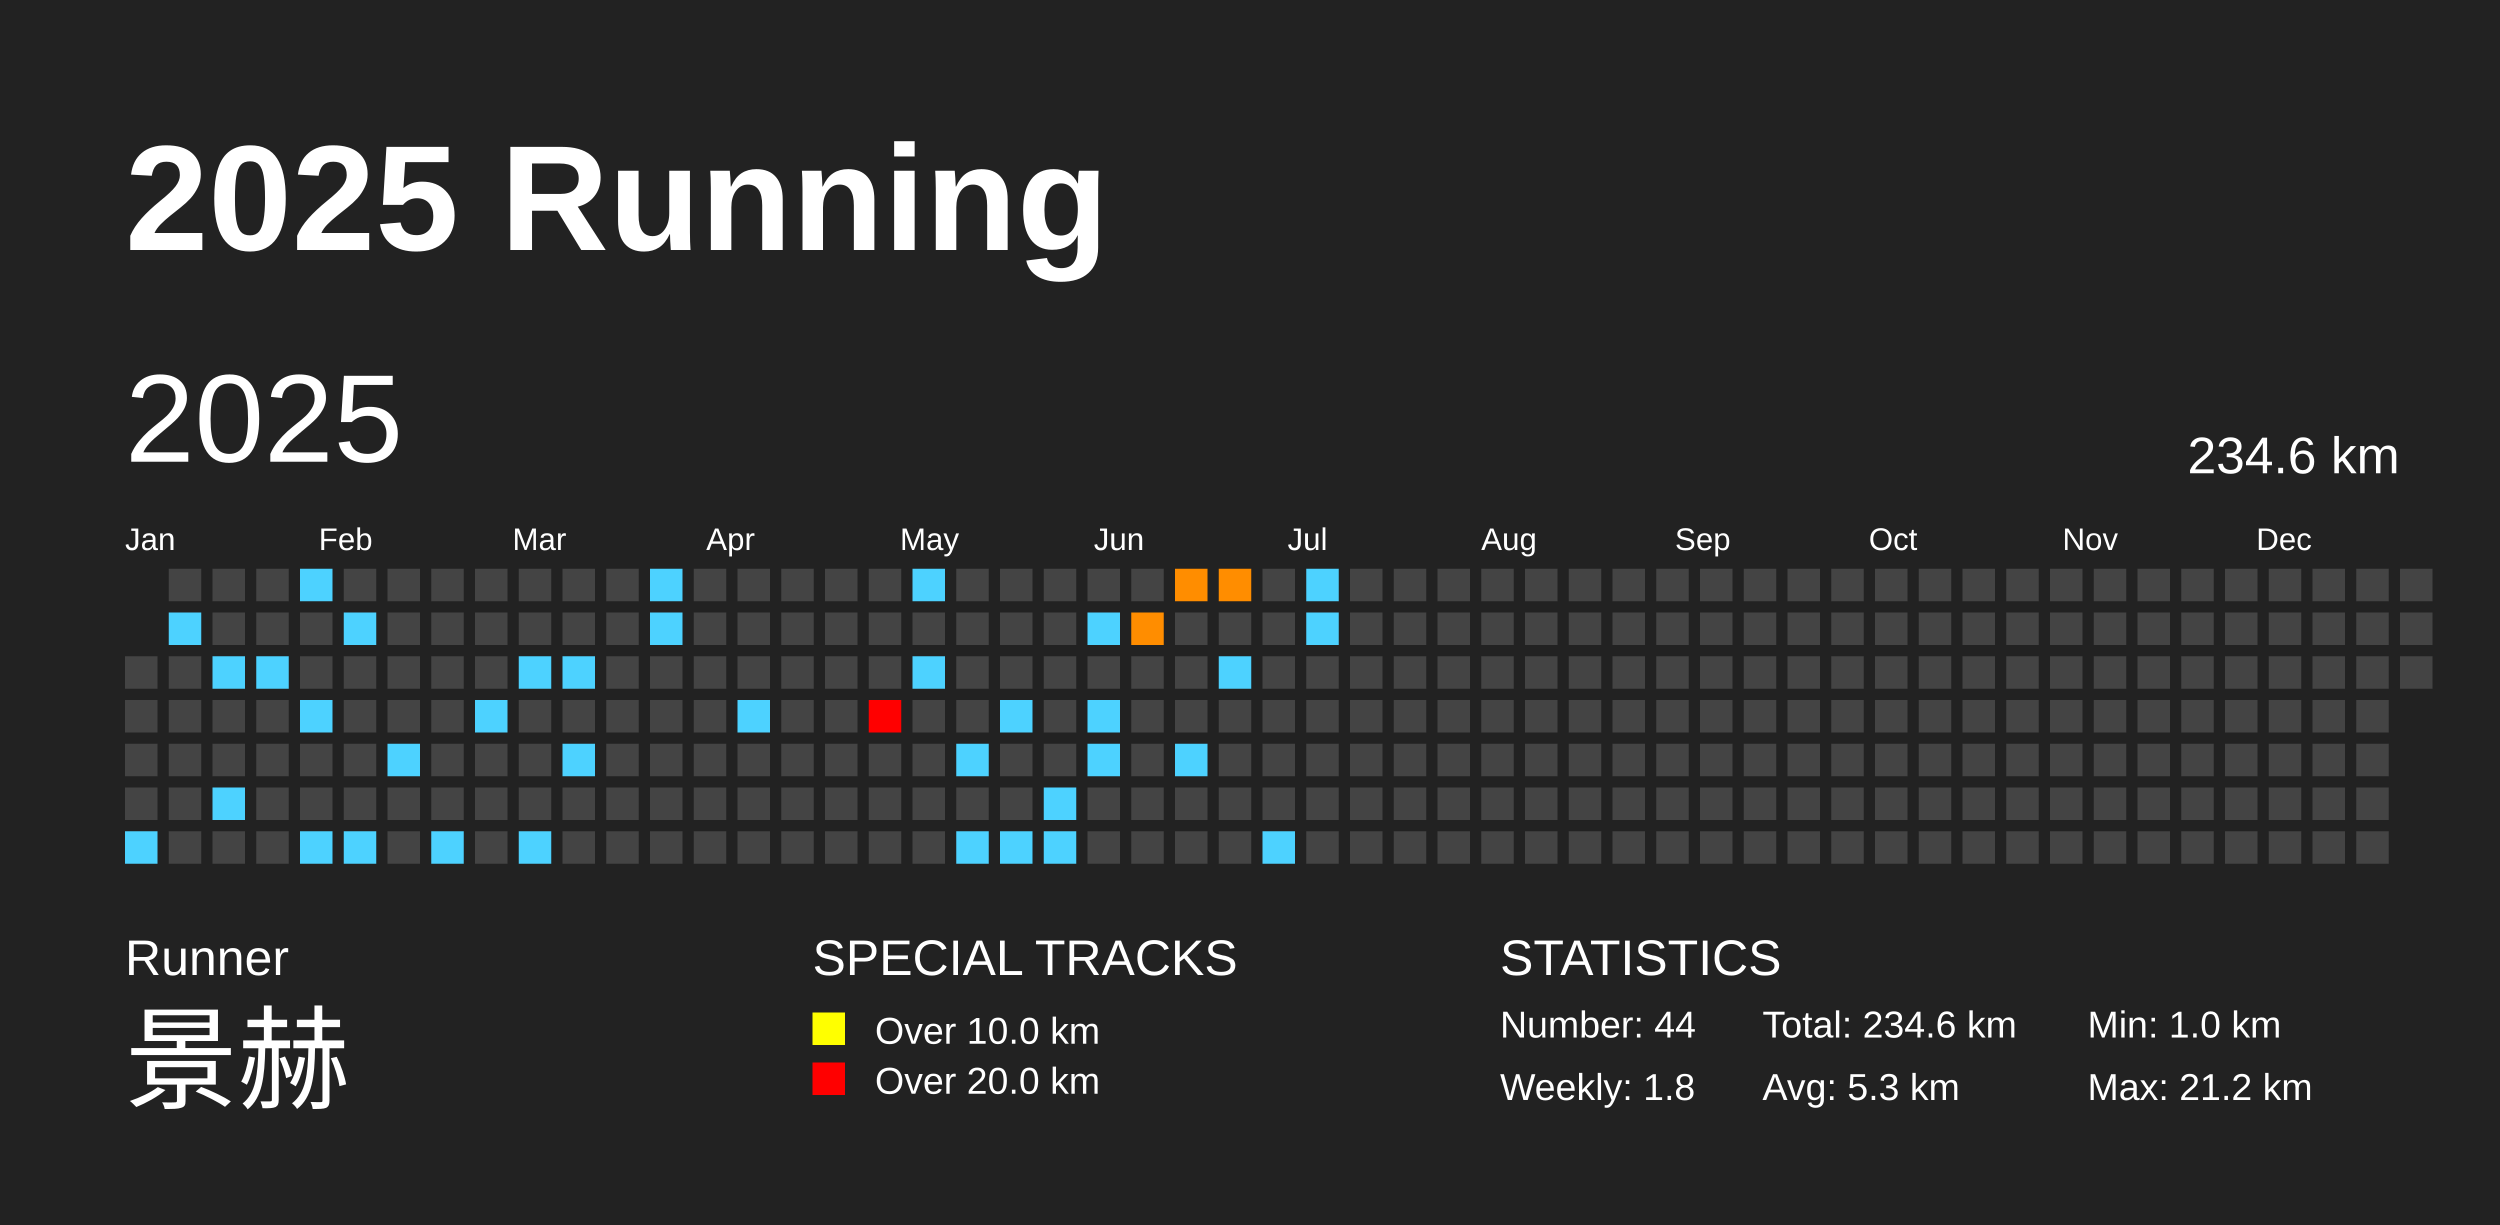
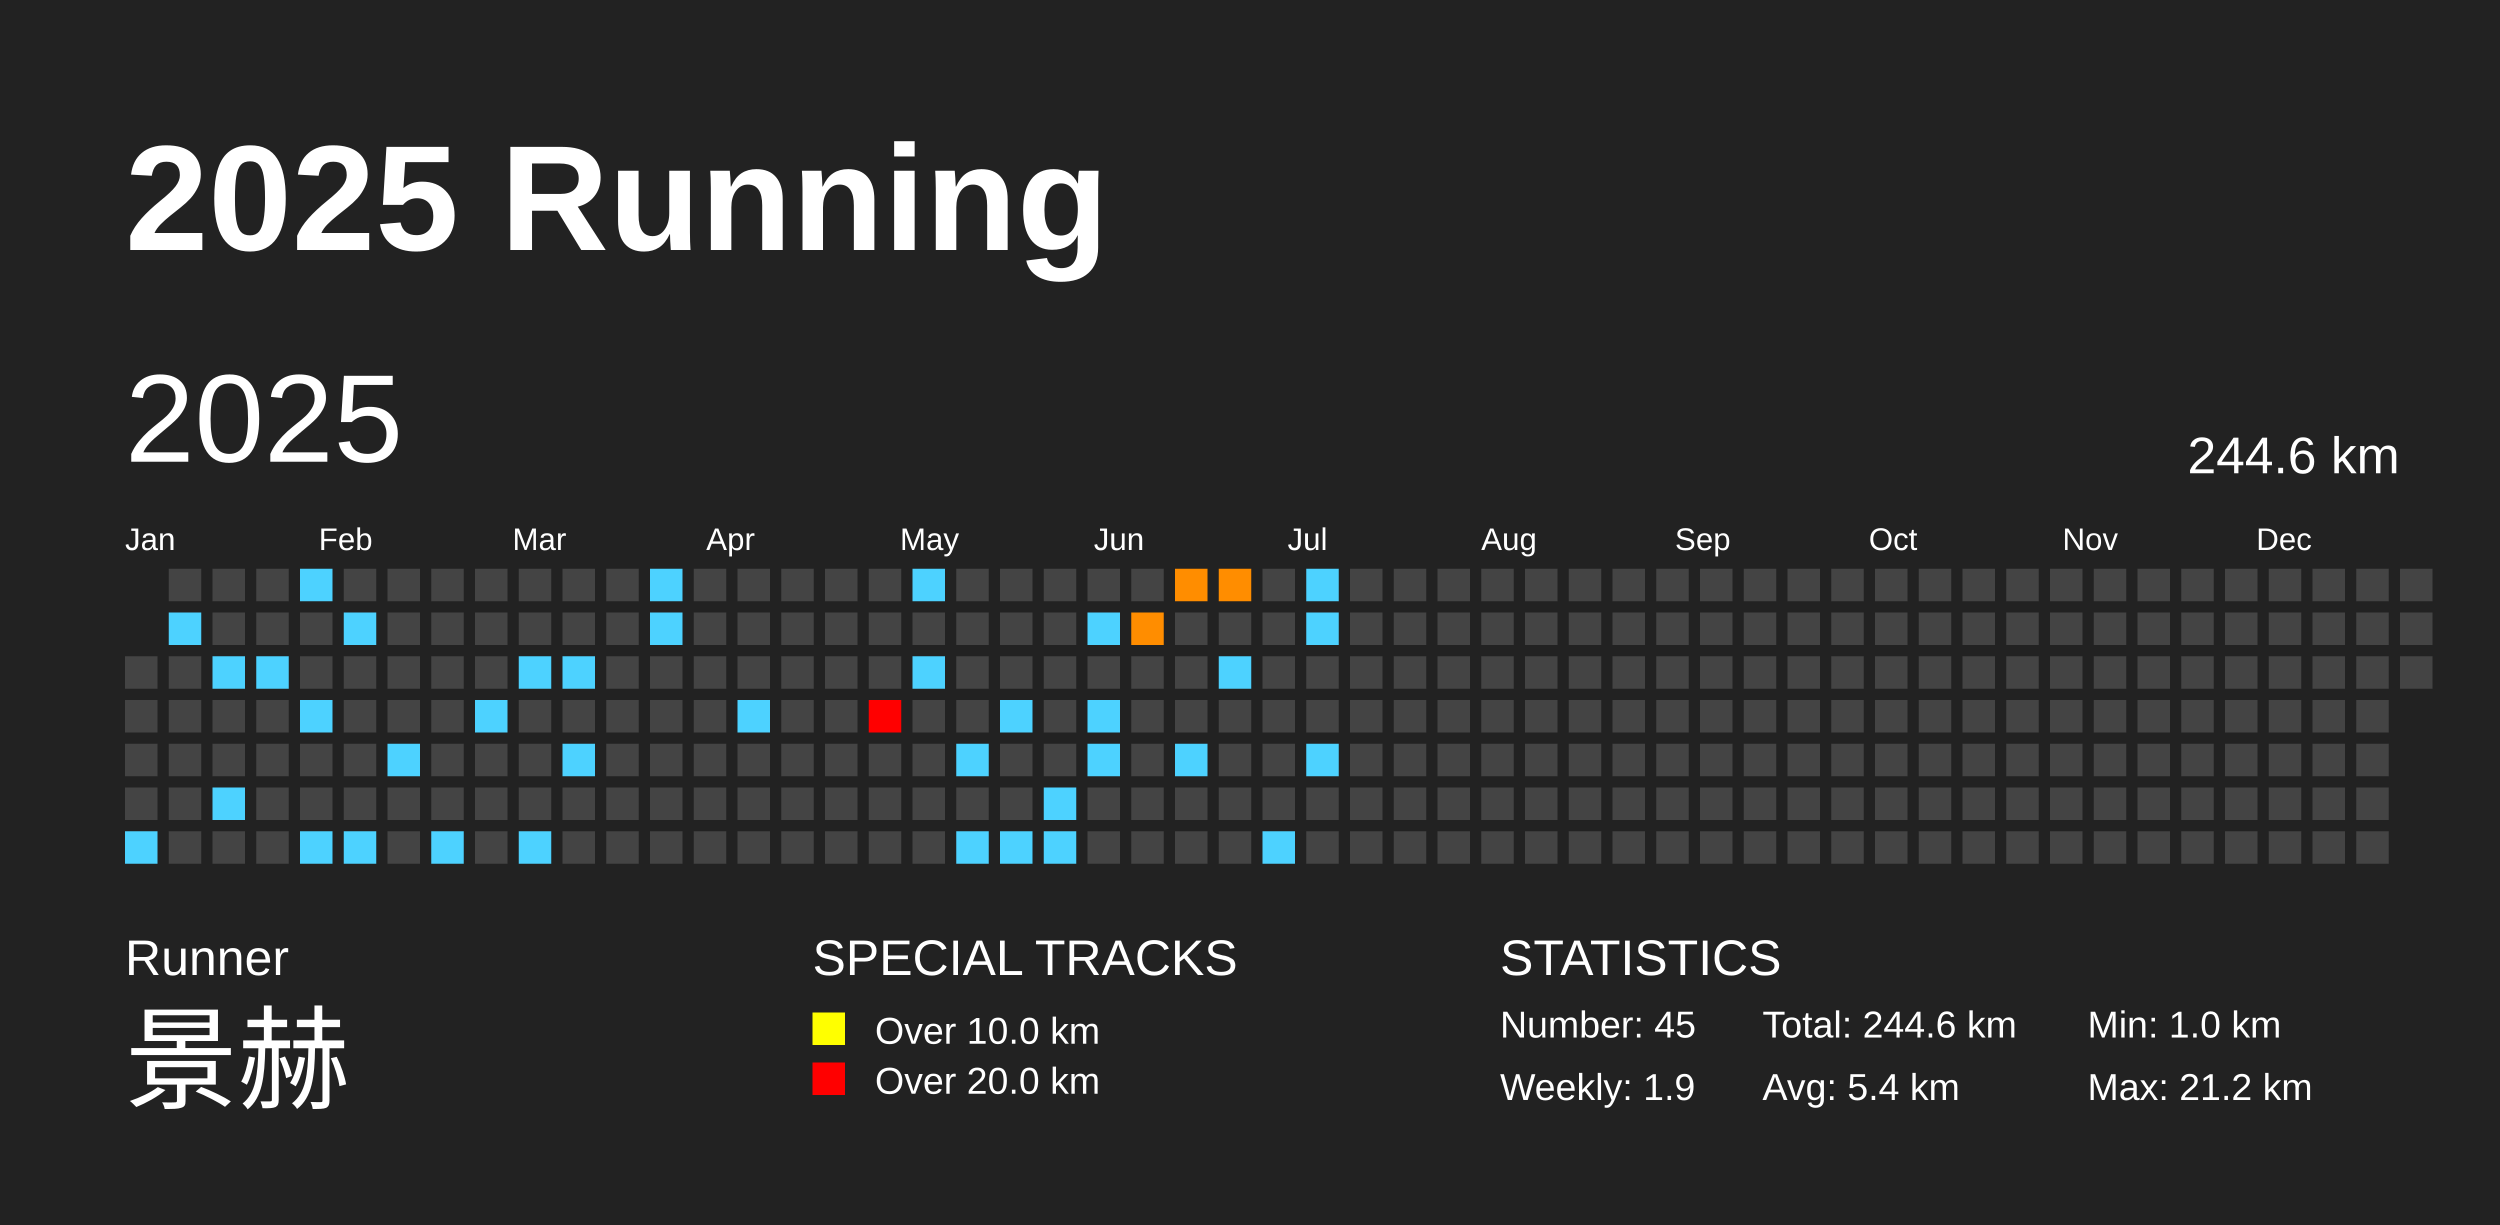
<svg xmlns="http://www.w3.org/2000/svg" baseProfile="full" height="98mm" version="1.1" viewBox="0,0,200,98" width="200mm">
  <defs />
  <rect fill="#222222" height="98" width="200" x="0" y="0" />
  <text fill="#FFFFFF" style="font-size:12px; font-family:Arial; font-weight:bold;" x="10" y="20">2025 Running</text>
  <text fill="#FFFFFF" style="font-size:4px; font-family:Arial" x="10" y="78">Runner</text>
  <text fill="#FFFFFF" style="font-size:9px; font-family:Arial" x="10" y="88">景赫</text>
  <text fill="#FFFFFF" style="font-size:4px; font-family:Arial" x="65" y="78">SPECIAL TRACKS</text>
  <rect fill="yellow" height="2.6" width="2.6" x="65" y="81" />
  <text fill="#FFFFFF" style="font-size:3px; font-family:Arial" x="70" y="83.5">Over 10.0 km</text>
  <rect fill="red" height="2.6" width="2.6" x="65" y="85" />
  <text fill="#FFFFFF" style="font-size:3px; font-family:Arial" x="70" y="87.5">Over 20.0 km</text>
  <text fill="#FFFFFF" style="font-size:4px; font-family:Arial" x="120" y="78">STATISTICS</text>
-   <text fill="#FFFFFF" style="font-size:3px; font-family:Arial" x="120" y="83">Number: 44</text>
-   <text fill="#FFFFFF" style="font-size:3px; font-family:Arial" x="120" y="88">Weekly: 1.8</text>
-   <text fill="#FFFFFF" style="font-size:3px; font-family:Arial" x="141" y="83">Total: 234.6 km</text>
-   <text fill="#FFFFFF" style="font-size:3px; font-family:Arial" x="141" y="88">Avg: 5.3 km</text>
+   <text fill="#FFFFFF" style="font-size:3px; font-family:Arial" x="120" y="83">Number: 45</text>
+   <text fill="#FFFFFF" style="font-size:3px; font-family:Arial" x="120" y="88">Weekly: 1.9</text>
+   <text fill="#FFFFFF" style="font-size:3px; font-family:Arial" x="141" y="83">Total: 244.6 km</text>
+   <text fill="#FFFFFF" style="font-size:3px; font-family:Arial" x="141" y="88">Avg: 5.4 km</text>
  <text fill="#FFFFFF" style="font-size:3px; font-family:Arial" x="167" y="83">Min: 1.0 km</text>
  <text fill="#FFFFFF" style="font-size:3px; font-family:Arial" x="167" y="88">Max: 21.2 km</text>
  <text dominant-baseline="hanging" fill="#FFFFFF" style="font-size:10.0px; font-family:Arial;" x="10" y="30">2025</text>
-   <text dominant-baseline="hanging" fill="#FFFFFF" style="font-size:4.125px; font-family:Arial;" x="175" y="35">234.6 km</text>
+   <text dominant-baseline="hanging" fill="#FFFFFF" style="font-size:4.125px; font-family:Arial;" x="175" y="35">244.6 km</text>
  <text fill="#FFFFFF" style="font-size:2.5px; font-family:Arial" x="10.0" y="44">Jan</text>
  <text fill="#FFFFFF" style="font-size:2.5px; font-family:Arial" x="25.5" y="44">Feb</text>
  <text fill="#FFFFFF" style="font-size:2.5px; font-family:Arial" x="41.0" y="44">Mar</text>
  <text fill="#FFFFFF" style="font-size:2.5px; font-family:Arial" x="56.5" y="44">Apr</text>
  <text fill="#FFFFFF" style="font-size:2.5px; font-family:Arial" x="72.0" y="44">May</text>
  <text fill="#FFFFFF" style="font-size:2.5px; font-family:Arial" x="87.5" y="44">Jun</text>
  <text fill="#FFFFFF" style="font-size:2.5px; font-family:Arial" x="103.0" y="44">Jul</text>
  <text fill="#FFFFFF" style="font-size:2.5px; font-family:Arial" x="118.5" y="44">Aug</text>
  <text fill="#FFFFFF" style="font-size:2.5px; font-family:Arial" x="134.0" y="44">Sep</text>
  <text fill="#FFFFFF" style="font-size:2.5px; font-family:Arial" x="149.5" y="44">Oct</text>
  <text fill="#FFFFFF" style="font-size:2.5px; font-family:Arial" x="165.0" y="44">Nov</text>
  <text fill="#FFFFFF" style="font-size:2.5px; font-family:Arial" x="180.5" y="44">Dec</text>
  <rect fill="#444444" height="2.6" width="2.6" x="10.0" y="52.5" />
  <rect fill="#444444" height="2.6" width="2.6" x="10.0" y="56.0" />
  <rect fill="#444444" height="2.6" width="2.6" x="10.0" y="59.5" />
  <rect fill="#444444" height="2.6" width="2.6" x="10.0" y="63.0" />
  <rect fill="#4dd2ff" height="2.6" width="2.6" x="10.0" y="66.5" />
  <rect fill="#444444" height="2.6" width="2.6" x="13.5" y="45.5" />
  <rect fill="#4dd2ff" height="2.6" width="2.6" x="13.5" y="49.0" />
  <rect fill="#444444" height="2.6" width="2.6" x="13.5" y="52.5" />
  <rect fill="#444444" height="2.6" width="2.6" x="13.5" y="56.0" />
  <rect fill="#444444" height="2.6" width="2.6" x="13.5" y="59.5" />
  <rect fill="#444444" height="2.6" width="2.6" x="13.5" y="63.0" />
  <rect fill="#444444" height="2.6" width="2.6" x="13.5" y="66.5" />
  <rect fill="#444444" height="2.6" width="2.6" x="17.0" y="45.5" />
  <rect fill="#444444" height="2.6" width="2.6" x="17.0" y="49.0" />
  <rect fill="#4dd2ff" height="2.6" width="2.6" x="17.0" y="52.5" />
  <rect fill="#444444" height="2.6" width="2.6" x="17.0" y="56.0" />
  <rect fill="#444444" height="2.6" width="2.6" x="17.0" y="59.5" />
  <rect fill="#4dd2ff" height="2.6" width="2.6" x="17.0" y="63.0" />
  <rect fill="#444444" height="2.6" width="2.6" x="17.0" y="66.5" />
  <rect fill="#444444" height="2.6" width="2.6" x="20.5" y="45.5" />
  <rect fill="#444444" height="2.6" width="2.6" x="20.5" y="49.0" />
  <rect fill="#4dd2ff" height="2.6" width="2.6" x="20.5" y="52.5" />
  <rect fill="#444444" height="2.6" width="2.6" x="20.5" y="56.0" />
  <rect fill="#444444" height="2.6" width="2.6" x="20.5" y="59.5" />
  <rect fill="#444444" height="2.6" width="2.6" x="20.5" y="63.0" />
  <rect fill="#444444" height="2.6" width="2.6" x="20.5" y="66.5" />
  <rect fill="#4dd2ff" height="2.6" width="2.6" x="24.0" y="45.5" />
  <rect fill="#444444" height="2.6" width="2.6" x="24.0" y="49.0" />
  <rect fill="#444444" height="2.6" width="2.6" x="24.0" y="52.5" />
  <rect fill="#4dd2ff" height="2.6" width="2.6" x="24.0" y="56.0" />
  <rect fill="#444444" height="2.6" width="2.6" x="24.0" y="59.5" />
  <rect fill="#444444" height="2.6" width="2.6" x="24.0" y="63.0" />
  <rect fill="#4dd2ff" height="2.6" width="2.6" x="24.0" y="66.5" />
  <rect fill="#444444" height="2.6" width="2.6" x="27.5" y="45.5" />
  <rect fill="#4dd2ff" height="2.6" width="2.6" x="27.5" y="49.0" />
  <rect fill="#444444" height="2.6" width="2.6" x="27.5" y="52.5" />
  <rect fill="#444444" height="2.6" width="2.6" x="27.5" y="56.0" />
  <rect fill="#444444" height="2.6" width="2.6" x="27.5" y="59.5" />
  <rect fill="#444444" height="2.6" width="2.6" x="27.5" y="63.0" />
  <rect fill="#4dd2ff" height="2.6" width="2.6" x="27.5" y="66.5" />
  <rect fill="#444444" height="2.6" width="2.6" x="31.0" y="45.5" />
  <rect fill="#444444" height="2.6" width="2.6" x="31.0" y="49.0" />
  <rect fill="#444444" height="2.6" width="2.6" x="31.0" y="52.5" />
  <rect fill="#444444" height="2.6" width="2.6" x="31.0" y="56.0" />
  <rect fill="#4dd2ff" height="2.6" width="2.6" x="31.0" y="59.5" />
  <rect fill="#444444" height="2.6" width="2.6" x="31.0" y="63.0" />
  <rect fill="#444444" height="2.6" width="2.6" x="31.0" y="66.5" />
  <rect fill="#444444" height="2.6" width="2.6" x="34.5" y="45.5" />
  <rect fill="#444444" height="2.6" width="2.6" x="34.5" y="49.0" />
  <rect fill="#444444" height="2.6" width="2.6" x="34.5" y="52.5" />
  <rect fill="#444444" height="2.6" width="2.6" x="34.5" y="56.0" />
  <rect fill="#444444" height="2.6" width="2.6" x="34.5" y="59.5" />
  <rect fill="#444444" height="2.6" width="2.6" x="34.5" y="63.0" />
  <rect fill="#4dd2ff" height="2.6" width="2.6" x="34.5" y="66.5" />
  <rect fill="#444444" height="2.6" width="2.6" x="38.0" y="45.5" />
  <rect fill="#444444" height="2.6" width="2.6" x="38.0" y="49.0" />
  <rect fill="#444444" height="2.6" width="2.6" x="38.0" y="52.5" />
  <rect fill="#4dd2ff" height="2.6" width="2.6" x="38.0" y="56.0" />
  <rect fill="#444444" height="2.6" width="2.6" x="38.0" y="59.5" />
  <rect fill="#444444" height="2.6" width="2.6" x="38.0" y="63.0" />
  <rect fill="#444444" height="2.6" width="2.6" x="38.0" y="66.5" />
  <rect fill="#444444" height="2.6" width="2.6" x="41.5" y="45.5" />
  <rect fill="#444444" height="2.6" width="2.6" x="41.5" y="49.0" />
  <rect fill="#4dd2ff" height="2.6" width="2.6" x="41.5" y="52.5" />
  <rect fill="#444444" height="2.6" width="2.6" x="41.5" y="56.0" />
  <rect fill="#444444" height="2.6" width="2.6" x="41.5" y="59.5" />
  <rect fill="#444444" height="2.6" width="2.6" x="41.5" y="63.0" />
  <rect fill="#4dd2ff" height="2.6" width="2.6" x="41.5" y="66.5" />
  <rect fill="#444444" height="2.6" width="2.6" x="45.0" y="45.5" />
  <rect fill="#444444" height="2.6" width="2.6" x="45.0" y="49.0" />
  <rect fill="#4dd2ff" height="2.6" width="2.6" x="45.0" y="52.5" />
  <rect fill="#444444" height="2.6" width="2.6" x="45.0" y="56.0" />
  <rect fill="#4dd2ff" height="2.6" width="2.6" x="45.0" y="59.5" />
  <rect fill="#444444" height="2.6" width="2.6" x="45.0" y="63.0" />
  <rect fill="#444444" height="2.6" width="2.6" x="45.0" y="66.5" />
  <rect fill="#444444" height="2.6" width="2.6" x="48.5" y="45.5" />
  <rect fill="#444444" height="2.6" width="2.6" x="48.5" y="49.0" />
  <rect fill="#444444" height="2.6" width="2.6" x="48.5" y="52.5" />
  <rect fill="#444444" height="2.6" width="2.6" x="48.5" y="56.0" />
  <rect fill="#444444" height="2.6" width="2.6" x="48.5" y="59.5" />
  <rect fill="#444444" height="2.6" width="2.6" x="48.5" y="63.0" />
  <rect fill="#444444" height="2.6" width="2.6" x="48.5" y="66.5" />
  <rect fill="#4dd2ff" height="2.6" width="2.6" x="52.0" y="45.5" />
  <rect fill="#4dd2ff" height="2.6" width="2.6" x="52.0" y="49.0" />
  <rect fill="#444444" height="2.6" width="2.6" x="52.0" y="52.5" />
  <rect fill="#444444" height="2.6" width="2.6" x="52.0" y="56.0" />
  <rect fill="#444444" height="2.6" width="2.6" x="52.0" y="59.5" />
  <rect fill="#444444" height="2.6" width="2.6" x="52.0" y="63.0" />
  <rect fill="#444444" height="2.6" width="2.6" x="52.0" y="66.5" />
  <rect fill="#444444" height="2.6" width="2.6" x="55.5" y="45.5" />
  <rect fill="#444444" height="2.6" width="2.6" x="55.5" y="49.0" />
  <rect fill="#444444" height="2.6" width="2.6" x="55.5" y="52.5" />
  <rect fill="#444444" height="2.6" width="2.6" x="55.5" y="56.0" />
  <rect fill="#444444" height="2.6" width="2.6" x="55.5" y="59.5" />
  <rect fill="#444444" height="2.6" width="2.6" x="55.5" y="63.0" />
  <rect fill="#444444" height="2.6" width="2.6" x="55.5" y="66.5" />
  <rect fill="#444444" height="2.6" width="2.6" x="59.0" y="45.5" />
  <rect fill="#444444" height="2.6" width="2.6" x="59.0" y="49.0" />
  <rect fill="#444444" height="2.6" width="2.6" x="59.0" y="52.5" />
  <rect fill="#4dd2ff" height="2.6" width="2.6" x="59.0" y="56.0" />
  <rect fill="#444444" height="2.6" width="2.6" x="59.0" y="59.5" />
  <rect fill="#444444" height="2.6" width="2.6" x="59.0" y="63.0" />
  <rect fill="#444444" height="2.6" width="2.6" x="59.0" y="66.5" />
  <rect fill="#444444" height="2.6" width="2.6" x="62.5" y="45.5" />
  <rect fill="#444444" height="2.6" width="2.6" x="62.5" y="49.0" />
  <rect fill="#444444" height="2.6" width="2.6" x="62.5" y="52.5" />
  <rect fill="#444444" height="2.6" width="2.6" x="62.5" y="56.0" />
  <rect fill="#444444" height="2.6" width="2.6" x="62.5" y="59.5" />
  <rect fill="#444444" height="2.6" width="2.6" x="62.5" y="63.0" />
  <rect fill="#444444" height="2.6" width="2.6" x="62.5" y="66.5" />
  <rect fill="#444444" height="2.6" width="2.6" x="66.0" y="45.5" />
  <rect fill="#444444" height="2.6" width="2.6" x="66.0" y="49.0" />
  <rect fill="#444444" height="2.6" width="2.6" x="66.0" y="52.5" />
  <rect fill="#444444" height="2.6" width="2.6" x="66.0" y="56.0" />
  <rect fill="#444444" height="2.6" width="2.6" x="66.0" y="59.5" />
  <rect fill="#444444" height="2.6" width="2.6" x="66.0" y="63.0" />
  <rect fill="#444444" height="2.6" width="2.6" x="66.0" y="66.5" />
  <rect fill="#444444" height="2.6" width="2.6" x="69.5" y="45.5" />
  <rect fill="#444444" height="2.6" width="2.6" x="69.5" y="49.0" />
  <rect fill="#444444" height="2.6" width="2.6" x="69.5" y="52.5" />
  <rect fill="red" height="2.6" width="2.6" x="69.5" y="56.0" />
  <rect fill="#444444" height="2.6" width="2.6" x="69.5" y="59.5" />
  <rect fill="#444444" height="2.6" width="2.6" x="69.5" y="63.0" />
  <rect fill="#444444" height="2.6" width="2.6" x="69.5" y="66.5" />
  <rect fill="#4dd2ff" height="2.6" width="2.6" x="73.0" y="45.5" />
  <rect fill="#444444" height="2.6" width="2.6" x="73.0" y="49.0" />
  <rect fill="#4dd2ff" height="2.6" width="2.6" x="73.0" y="52.5" />
  <rect fill="#444444" height="2.6" width="2.6" x="73.0" y="56.0" />
  <rect fill="#444444" height="2.6" width="2.6" x="73.0" y="59.5" />
  <rect fill="#444444" height="2.6" width="2.6" x="73.0" y="63.0" />
  <rect fill="#444444" height="2.6" width="2.6" x="73.0" y="66.5" />
  <rect fill="#444444" height="2.6" width="2.6" x="76.5" y="45.5" />
  <rect fill="#444444" height="2.6" width="2.6" x="76.5" y="49.0" />
  <rect fill="#444444" height="2.6" width="2.6" x="76.5" y="52.5" />
  <rect fill="#444444" height="2.6" width="2.6" x="76.5" y="56.0" />
  <rect fill="#4dd2ff" height="2.6" width="2.6" x="76.5" y="59.5" />
  <rect fill="#444444" height="2.6" width="2.6" x="76.5" y="63.0" />
  <rect fill="#4dd2ff" height="2.6" width="2.6" x="76.5" y="66.5" />
  <rect fill="#444444" height="2.6" width="2.6" x="80.0" y="45.5" />
  <rect fill="#444444" height="2.6" width="2.6" x="80.0" y="49.0" />
  <rect fill="#444444" height="2.6" width="2.6" x="80.0" y="52.5" />
  <rect fill="#4dd2ff" height="2.6" width="2.6" x="80.0" y="56.0" />
  <rect fill="#444444" height="2.6" width="2.6" x="80.0" y="59.5" />
  <rect fill="#444444" height="2.6" width="2.6" x="80.0" y="63.0" />
  <rect fill="#4dd2ff" height="2.6" width="2.6" x="80.0" y="66.5" />
  <rect fill="#444444" height="2.6" width="2.6" x="83.5" y="45.5" />
  <rect fill="#444444" height="2.6" width="2.6" x="83.5" y="49.0" />
  <rect fill="#444444" height="2.6" width="2.6" x="83.5" y="52.5" />
  <rect fill="#444444" height="2.6" width="2.6" x="83.5" y="56.0" />
  <rect fill="#444444" height="2.6" width="2.6" x="83.5" y="59.5" />
  <rect fill="#4dd2ff" height="2.6" width="2.6" x="83.5" y="63.0" />
  <rect fill="#4dd2ff" height="2.6" width="2.6" x="83.5" y="66.5" />
  <rect fill="#444444" height="2.6" width="2.6" x="87.0" y="45.5" />
  <rect fill="#4dd2ff" height="2.6" width="2.6" x="87.0" y="49.0" />
  <rect fill="#444444" height="2.6" width="2.6" x="87.0" y="52.5" />
  <rect fill="#4dd2ff" height="2.6" width="2.6" x="87.0" y="56.0" />
  <rect fill="#4dd2ff" height="2.6" width="2.6" x="87.0" y="59.5" />
  <rect fill="#444444" height="2.6" width="2.6" x="87.0" y="63.0" />
  <rect fill="#444444" height="2.6" width="2.6" x="87.0" y="66.5" />
  <rect fill="#444444" height="2.6" width="2.6" x="90.5" y="45.5" />
  <rect fill="#ff8d00" height="2.6" width="2.6" x="90.5" y="49.0" />
  <rect fill="#444444" height="2.6" width="2.6" x="90.5" y="52.5" />
  <rect fill="#444444" height="2.6" width="2.6" x="90.5" y="56.0" />
  <rect fill="#444444" height="2.6" width="2.6" x="90.5" y="59.5" />
  <rect fill="#444444" height="2.6" width="2.6" x="90.5" y="63.0" />
  <rect fill="#444444" height="2.6" width="2.6" x="90.5" y="66.5" />
  <rect fill="#ff8d00" height="2.6" width="2.6" x="94.0" y="45.5" />
  <rect fill="#444444" height="2.6" width="2.6" x="94.0" y="49.0" />
  <rect fill="#444444" height="2.6" width="2.6" x="94.0" y="52.5" />
  <rect fill="#444444" height="2.6" width="2.6" x="94.0" y="56.0" />
  <rect fill="#4dd2ff" height="2.6" width="2.6" x="94.0" y="59.5" />
  <rect fill="#444444" height="2.6" width="2.6" x="94.0" y="63.0" />
  <rect fill="#444444" height="2.6" width="2.6" x="94.0" y="66.5" />
  <rect fill="#ff8d00" height="2.6" width="2.6" x="97.5" y="45.5" />
  <rect fill="#444444" height="2.6" width="2.6" x="97.5" y="49.0" />
  <rect fill="#4dd2ff" height="2.6" width="2.6" x="97.5" y="52.5" />
  <rect fill="#444444" height="2.6" width="2.6" x="97.5" y="56.0" />
  <rect fill="#444444" height="2.6" width="2.6" x="97.5" y="59.5" />
  <rect fill="#444444" height="2.6" width="2.6" x="97.5" y="63.0" />
  <rect fill="#444444" height="2.6" width="2.6" x="97.5" y="66.5" />
  <rect fill="#444444" height="2.6" width="2.6" x="101.0" y="45.5" />
  <rect fill="#444444" height="2.6" width="2.6" x="101.0" y="49.0" />
  <rect fill="#444444" height="2.6" width="2.6" x="101.0" y="52.5" />
  <rect fill="#444444" height="2.6" width="2.6" x="101.0" y="56.0" />
  <rect fill="#444444" height="2.6" width="2.6" x="101.0" y="59.5" />
  <rect fill="#444444" height="2.6" width="2.6" x="101.0" y="63.0" />
  <rect fill="#4dd2ff" height="2.6" width="2.6" x="101.0" y="66.5" />
  <rect fill="#4dd2ff" height="2.6" width="2.6" x="104.5" y="45.5" />
  <rect fill="#4dd2ff" height="2.6" width="2.6" x="104.5" y="49.0" />
  <rect fill="#444444" height="2.6" width="2.6" x="104.5" y="52.5" />
  <rect fill="#444444" height="2.6" width="2.6" x="104.5" y="56.0" />
-   <rect fill="#444444" height="2.6" width="2.6" x="104.5" y="59.5" />
+   <rect fill="#4dd2ff" height="2.6" width="2.6" x="104.5" y="59.5" />
  <rect fill="#444444" height="2.6" width="2.6" x="104.5" y="63.0" />
  <rect fill="#444444" height="2.6" width="2.6" x="104.5" y="66.5" />
  <rect fill="#444444" height="2.6" width="2.6" x="108.0" y="45.5" />
  <rect fill="#444444" height="2.6" width="2.6" x="108.0" y="49.0" />
  <rect fill="#444444" height="2.6" width="2.6" x="108.0" y="52.5" />
  <rect fill="#444444" height="2.6" width="2.6" x="108.0" y="56.0" />
  <rect fill="#444444" height="2.6" width="2.6" x="108.0" y="59.5" />
  <rect fill="#444444" height="2.6" width="2.6" x="108.0" y="63.0" />
  <rect fill="#444444" height="2.6" width="2.6" x="108.0" y="66.5" />
  <rect fill="#444444" height="2.6" width="2.6" x="111.5" y="45.5" />
  <rect fill="#444444" height="2.6" width="2.6" x="111.5" y="49.0" />
  <rect fill="#444444" height="2.6" width="2.6" x="111.5" y="52.5" />
  <rect fill="#444444" height="2.6" width="2.6" x="111.5" y="56.0" />
  <rect fill="#444444" height="2.6" width="2.6" x="111.5" y="59.5" />
  <rect fill="#444444" height="2.6" width="2.6" x="111.5" y="63.0" />
  <rect fill="#444444" height="2.6" width="2.6" x="111.5" y="66.5" />
  <rect fill="#444444" height="2.6" width="2.6" x="115.0" y="45.5" />
  <rect fill="#444444" height="2.6" width="2.6" x="115.0" y="49.0" />
  <rect fill="#444444" height="2.6" width="2.6" x="115.0" y="52.5" />
  <rect fill="#444444" height="2.6" width="2.6" x="115.0" y="56.0" />
  <rect fill="#444444" height="2.6" width="2.6" x="115.0" y="59.5" />
  <rect fill="#444444" height="2.6" width="2.6" x="115.0" y="63.0" />
  <rect fill="#444444" height="2.6" width="2.6" x="115.0" y="66.5" />
  <rect fill="#444444" height="2.6" width="2.6" x="118.5" y="45.5" />
  <rect fill="#444444" height="2.6" width="2.6" x="118.5" y="49.0" />
  <rect fill="#444444" height="2.6" width="2.6" x="118.5" y="52.5" />
  <rect fill="#444444" height="2.6" width="2.6" x="118.5" y="56.0" />
  <rect fill="#444444" height="2.6" width="2.6" x="118.5" y="59.5" />
  <rect fill="#444444" height="2.6" width="2.6" x="118.5" y="63.0" />
  <rect fill="#444444" height="2.6" width="2.6" x="118.5" y="66.5" />
  <rect fill="#444444" height="2.6" width="2.6" x="122.0" y="45.5" />
  <rect fill="#444444" height="2.6" width="2.6" x="122.0" y="49.0" />
  <rect fill="#444444" height="2.6" width="2.6" x="122.0" y="52.5" />
  <rect fill="#444444" height="2.6" width="2.6" x="122.0" y="56.0" />
  <rect fill="#444444" height="2.6" width="2.6" x="122.0" y="59.5" />
  <rect fill="#444444" height="2.6" width="2.6" x="122.0" y="63.0" />
  <rect fill="#444444" height="2.6" width="2.6" x="122.0" y="66.5" />
  <rect fill="#444444" height="2.6" width="2.6" x="125.5" y="45.5" />
  <rect fill="#444444" height="2.6" width="2.6" x="125.5" y="49.0" />
  <rect fill="#444444" height="2.6" width="2.6" x="125.5" y="52.5" />
  <rect fill="#444444" height="2.6" width="2.6" x="125.5" y="56.0" />
  <rect fill="#444444" height="2.6" width="2.6" x="125.5" y="59.5" />
  <rect fill="#444444" height="2.6" width="2.6" x="125.5" y="63.0" />
  <rect fill="#444444" height="2.6" width="2.6" x="125.5" y="66.5" />
  <rect fill="#444444" height="2.6" width="2.6" x="129.0" y="45.5" />
  <rect fill="#444444" height="2.6" width="2.6" x="129.0" y="49.0" />
  <rect fill="#444444" height="2.6" width="2.6" x="129.0" y="52.5" />
  <rect fill="#444444" height="2.6" width="2.6" x="129.0" y="56.0" />
  <rect fill="#444444" height="2.6" width="2.6" x="129.0" y="59.5" />
  <rect fill="#444444" height="2.6" width="2.6" x="129.0" y="63.0" />
  <rect fill="#444444" height="2.6" width="2.6" x="129.0" y="66.5" />
  <rect fill="#444444" height="2.6" width="2.6" x="132.5" y="45.5" />
  <rect fill="#444444" height="2.6" width="2.6" x="132.5" y="49.0" />
  <rect fill="#444444" height="2.6" width="2.6" x="132.5" y="52.5" />
  <rect fill="#444444" height="2.6" width="2.6" x="132.5" y="56.0" />
  <rect fill="#444444" height="2.6" width="2.6" x="132.5" y="59.5" />
  <rect fill="#444444" height="2.6" width="2.6" x="132.5" y="63.0" />
  <rect fill="#444444" height="2.6" width="2.6" x="132.5" y="66.5" />
  <rect fill="#444444" height="2.6" width="2.6" x="136.0" y="45.5" />
  <rect fill="#444444" height="2.6" width="2.6" x="136.0" y="49.0" />
  <rect fill="#444444" height="2.6" width="2.6" x="136.0" y="52.5" />
  <rect fill="#444444" height="2.6" width="2.6" x="136.0" y="56.0" />
  <rect fill="#444444" height="2.6" width="2.6" x="136.0" y="59.5" />
  <rect fill="#444444" height="2.6" width="2.6" x="136.0" y="63.0" />
  <rect fill="#444444" height="2.6" width="2.6" x="136.0" y="66.5" />
  <rect fill="#444444" height="2.6" width="2.6" x="139.5" y="45.5" />
  <rect fill="#444444" height="2.6" width="2.6" x="139.5" y="49.0" />
  <rect fill="#444444" height="2.6" width="2.6" x="139.5" y="52.5" />
  <rect fill="#444444" height="2.6" width="2.6" x="139.5" y="56.0" />
  <rect fill="#444444" height="2.6" width="2.6" x="139.5" y="59.5" />
  <rect fill="#444444" height="2.6" width="2.6" x="139.5" y="63.0" />
  <rect fill="#444444" height="2.6" width="2.6" x="139.5" y="66.5" />
  <rect fill="#444444" height="2.6" width="2.6" x="143.0" y="45.5" />
  <rect fill="#444444" height="2.6" width="2.6" x="143.0" y="49.0" />
  <rect fill="#444444" height="2.6" width="2.6" x="143.0" y="52.5" />
  <rect fill="#444444" height="2.6" width="2.6" x="143.0" y="56.0" />
  <rect fill="#444444" height="2.6" width="2.6" x="143.0" y="59.5" />
  <rect fill="#444444" height="2.6" width="2.6" x="143.0" y="63.0" />
  <rect fill="#444444" height="2.6" width="2.6" x="143.0" y="66.5" />
  <rect fill="#444444" height="2.6" width="2.6" x="146.5" y="45.5" />
  <rect fill="#444444" height="2.6" width="2.6" x="146.5" y="49.0" />
  <rect fill="#444444" height="2.6" width="2.6" x="146.5" y="52.5" />
  <rect fill="#444444" height="2.6" width="2.6" x="146.5" y="56.0" />
  <rect fill="#444444" height="2.6" width="2.6" x="146.5" y="59.5" />
  <rect fill="#444444" height="2.6" width="2.6" x="146.5" y="63.0" />
  <rect fill="#444444" height="2.6" width="2.6" x="146.5" y="66.5" />
  <rect fill="#444444" height="2.6" width="2.6" x="150.0" y="45.5" />
  <rect fill="#444444" height="2.6" width="2.6" x="150.0" y="49.0" />
  <rect fill="#444444" height="2.6" width="2.6" x="150.0" y="52.5" />
  <rect fill="#444444" height="2.6" width="2.6" x="150.0" y="56.0" />
  <rect fill="#444444" height="2.6" width="2.6" x="150.0" y="59.5" />
  <rect fill="#444444" height="2.6" width="2.6" x="150.0" y="63.0" />
  <rect fill="#444444" height="2.6" width="2.6" x="150.0" y="66.5" />
  <rect fill="#444444" height="2.6" width="2.6" x="153.5" y="45.5" />
  <rect fill="#444444" height="2.6" width="2.6" x="153.5" y="49.0" />
  <rect fill="#444444" height="2.6" width="2.6" x="153.5" y="52.5" />
  <rect fill="#444444" height="2.6" width="2.6" x="153.5" y="56.0" />
  <rect fill="#444444" height="2.6" width="2.6" x="153.5" y="59.5" />
  <rect fill="#444444" height="2.6" width="2.6" x="153.5" y="63.0" />
  <rect fill="#444444" height="2.6" width="2.6" x="153.5" y="66.5" />
  <rect fill="#444444" height="2.6" width="2.6" x="157.0" y="45.5" />
  <rect fill="#444444" height="2.6" width="2.6" x="157.0" y="49.0" />
  <rect fill="#444444" height="2.6" width="2.6" x="157.0" y="52.5" />
  <rect fill="#444444" height="2.6" width="2.6" x="157.0" y="56.0" />
  <rect fill="#444444" height="2.6" width="2.6" x="157.0" y="59.5" />
  <rect fill="#444444" height="2.6" width="2.6" x="157.0" y="63.0" />
  <rect fill="#444444" height="2.6" width="2.6" x="157.0" y="66.5" />
  <rect fill="#444444" height="2.6" width="2.6" x="160.5" y="45.5" />
  <rect fill="#444444" height="2.6" width="2.6" x="160.5" y="49.0" />
  <rect fill="#444444" height="2.6" width="2.6" x="160.5" y="52.5" />
  <rect fill="#444444" height="2.6" width="2.6" x="160.5" y="56.0" />
  <rect fill="#444444" height="2.6" width="2.6" x="160.5" y="59.5" />
  <rect fill="#444444" height="2.6" width="2.6" x="160.5" y="63.0" />
  <rect fill="#444444" height="2.6" width="2.6" x="160.5" y="66.5" />
  <rect fill="#444444" height="2.6" width="2.6" x="164.0" y="45.5" />
  <rect fill="#444444" height="2.6" width="2.6" x="164.0" y="49.0" />
  <rect fill="#444444" height="2.6" width="2.6" x="164.0" y="52.5" />
  <rect fill="#444444" height="2.6" width="2.6" x="164.0" y="56.0" />
  <rect fill="#444444" height="2.6" width="2.6" x="164.0" y="59.5" />
  <rect fill="#444444" height="2.6" width="2.6" x="164.0" y="63.0" />
  <rect fill="#444444" height="2.6" width="2.6" x="164.0" y="66.5" />
  <rect fill="#444444" height="2.6" width="2.6" x="167.5" y="45.5" />
  <rect fill="#444444" height="2.6" width="2.6" x="167.5" y="49.0" />
  <rect fill="#444444" height="2.6" width="2.6" x="167.5" y="52.5" />
  <rect fill="#444444" height="2.6" width="2.6" x="167.5" y="56.0" />
  <rect fill="#444444" height="2.6" width="2.6" x="167.5" y="59.5" />
  <rect fill="#444444" height="2.6" width="2.6" x="167.5" y="63.0" />
  <rect fill="#444444" height="2.6" width="2.6" x="167.5" y="66.5" />
  <rect fill="#444444" height="2.6" width="2.6" x="171.0" y="45.5" />
  <rect fill="#444444" height="2.6" width="2.6" x="171.0" y="49.0" />
  <rect fill="#444444" height="2.6" width="2.6" x="171.0" y="52.5" />
  <rect fill="#444444" height="2.6" width="2.6" x="171.0" y="56.0" />
  <rect fill="#444444" height="2.6" width="2.6" x="171.0" y="59.5" />
  <rect fill="#444444" height="2.6" width="2.6" x="171.0" y="63.0" />
  <rect fill="#444444" height="2.6" width="2.6" x="171.0" y="66.5" />
  <rect fill="#444444" height="2.6" width="2.6" x="174.5" y="45.5" />
  <rect fill="#444444" height="2.6" width="2.6" x="174.5" y="49.0" />
  <rect fill="#444444" height="2.6" width="2.6" x="174.5" y="52.5" />
  <rect fill="#444444" height="2.6" width="2.6" x="174.5" y="56.0" />
  <rect fill="#444444" height="2.6" width="2.6" x="174.5" y="59.5" />
  <rect fill="#444444" height="2.6" width="2.6" x="174.5" y="63.0" />
  <rect fill="#444444" height="2.6" width="2.6" x="174.5" y="66.5" />
  <rect fill="#444444" height="2.6" width="2.6" x="178.0" y="45.5" />
  <rect fill="#444444" height="2.6" width="2.6" x="178.0" y="49.0" />
  <rect fill="#444444" height="2.6" width="2.6" x="178.0" y="52.5" />
  <rect fill="#444444" height="2.6" width="2.6" x="178.0" y="56.0" />
  <rect fill="#444444" height="2.6" width="2.6" x="178.0" y="59.5" />
  <rect fill="#444444" height="2.6" width="2.6" x="178.0" y="63.0" />
  <rect fill="#444444" height="2.6" width="2.6" x="178.0" y="66.5" />
  <rect fill="#444444" height="2.6" width="2.6" x="181.5" y="45.5" />
  <rect fill="#444444" height="2.6" width="2.6" x="181.5" y="49.0" />
  <rect fill="#444444" height="2.6" width="2.6" x="181.5" y="52.5" />
  <rect fill="#444444" height="2.6" width="2.6" x="181.5" y="56.0" />
  <rect fill="#444444" height="2.6" width="2.6" x="181.5" y="59.5" />
  <rect fill="#444444" height="2.6" width="2.6" x="181.5" y="63.0" />
  <rect fill="#444444" height="2.6" width="2.6" x="181.5" y="66.5" />
  <rect fill="#444444" height="2.6" width="2.6" x="185.0" y="45.5" />
  <rect fill="#444444" height="2.6" width="2.6" x="185.0" y="49.0" />
  <rect fill="#444444" height="2.6" width="2.6" x="185.0" y="52.5" />
  <rect fill="#444444" height="2.6" width="2.6" x="185.0" y="56.0" />
  <rect fill="#444444" height="2.6" width="2.6" x="185.0" y="59.5" />
  <rect fill="#444444" height="2.6" width="2.6" x="185.0" y="63.0" />
  <rect fill="#444444" height="2.6" width="2.6" x="185.0" y="66.5" />
  <rect fill="#444444" height="2.6" width="2.6" x="188.5" y="45.5" />
  <rect fill="#444444" height="2.6" width="2.6" x="188.5" y="49.0" />
  <rect fill="#444444" height="2.6" width="2.6" x="188.5" y="52.5" />
  <rect fill="#444444" height="2.6" width="2.6" x="188.5" y="56.0" />
  <rect fill="#444444" height="2.6" width="2.6" x="188.5" y="59.5" />
  <rect fill="#444444" height="2.6" width="2.6" x="188.5" y="63.0" />
  <rect fill="#444444" height="2.6" width="2.6" x="188.5" y="66.5" />
  <rect fill="#444444" height="2.6" width="2.6" x="192.0" y="45.5" />
  <rect fill="#444444" height="2.6" width="2.6" x="192.0" y="49.0" />
  <rect fill="#444444" height="2.6" width="2.6" x="192.0" y="52.5" />
</svg>
